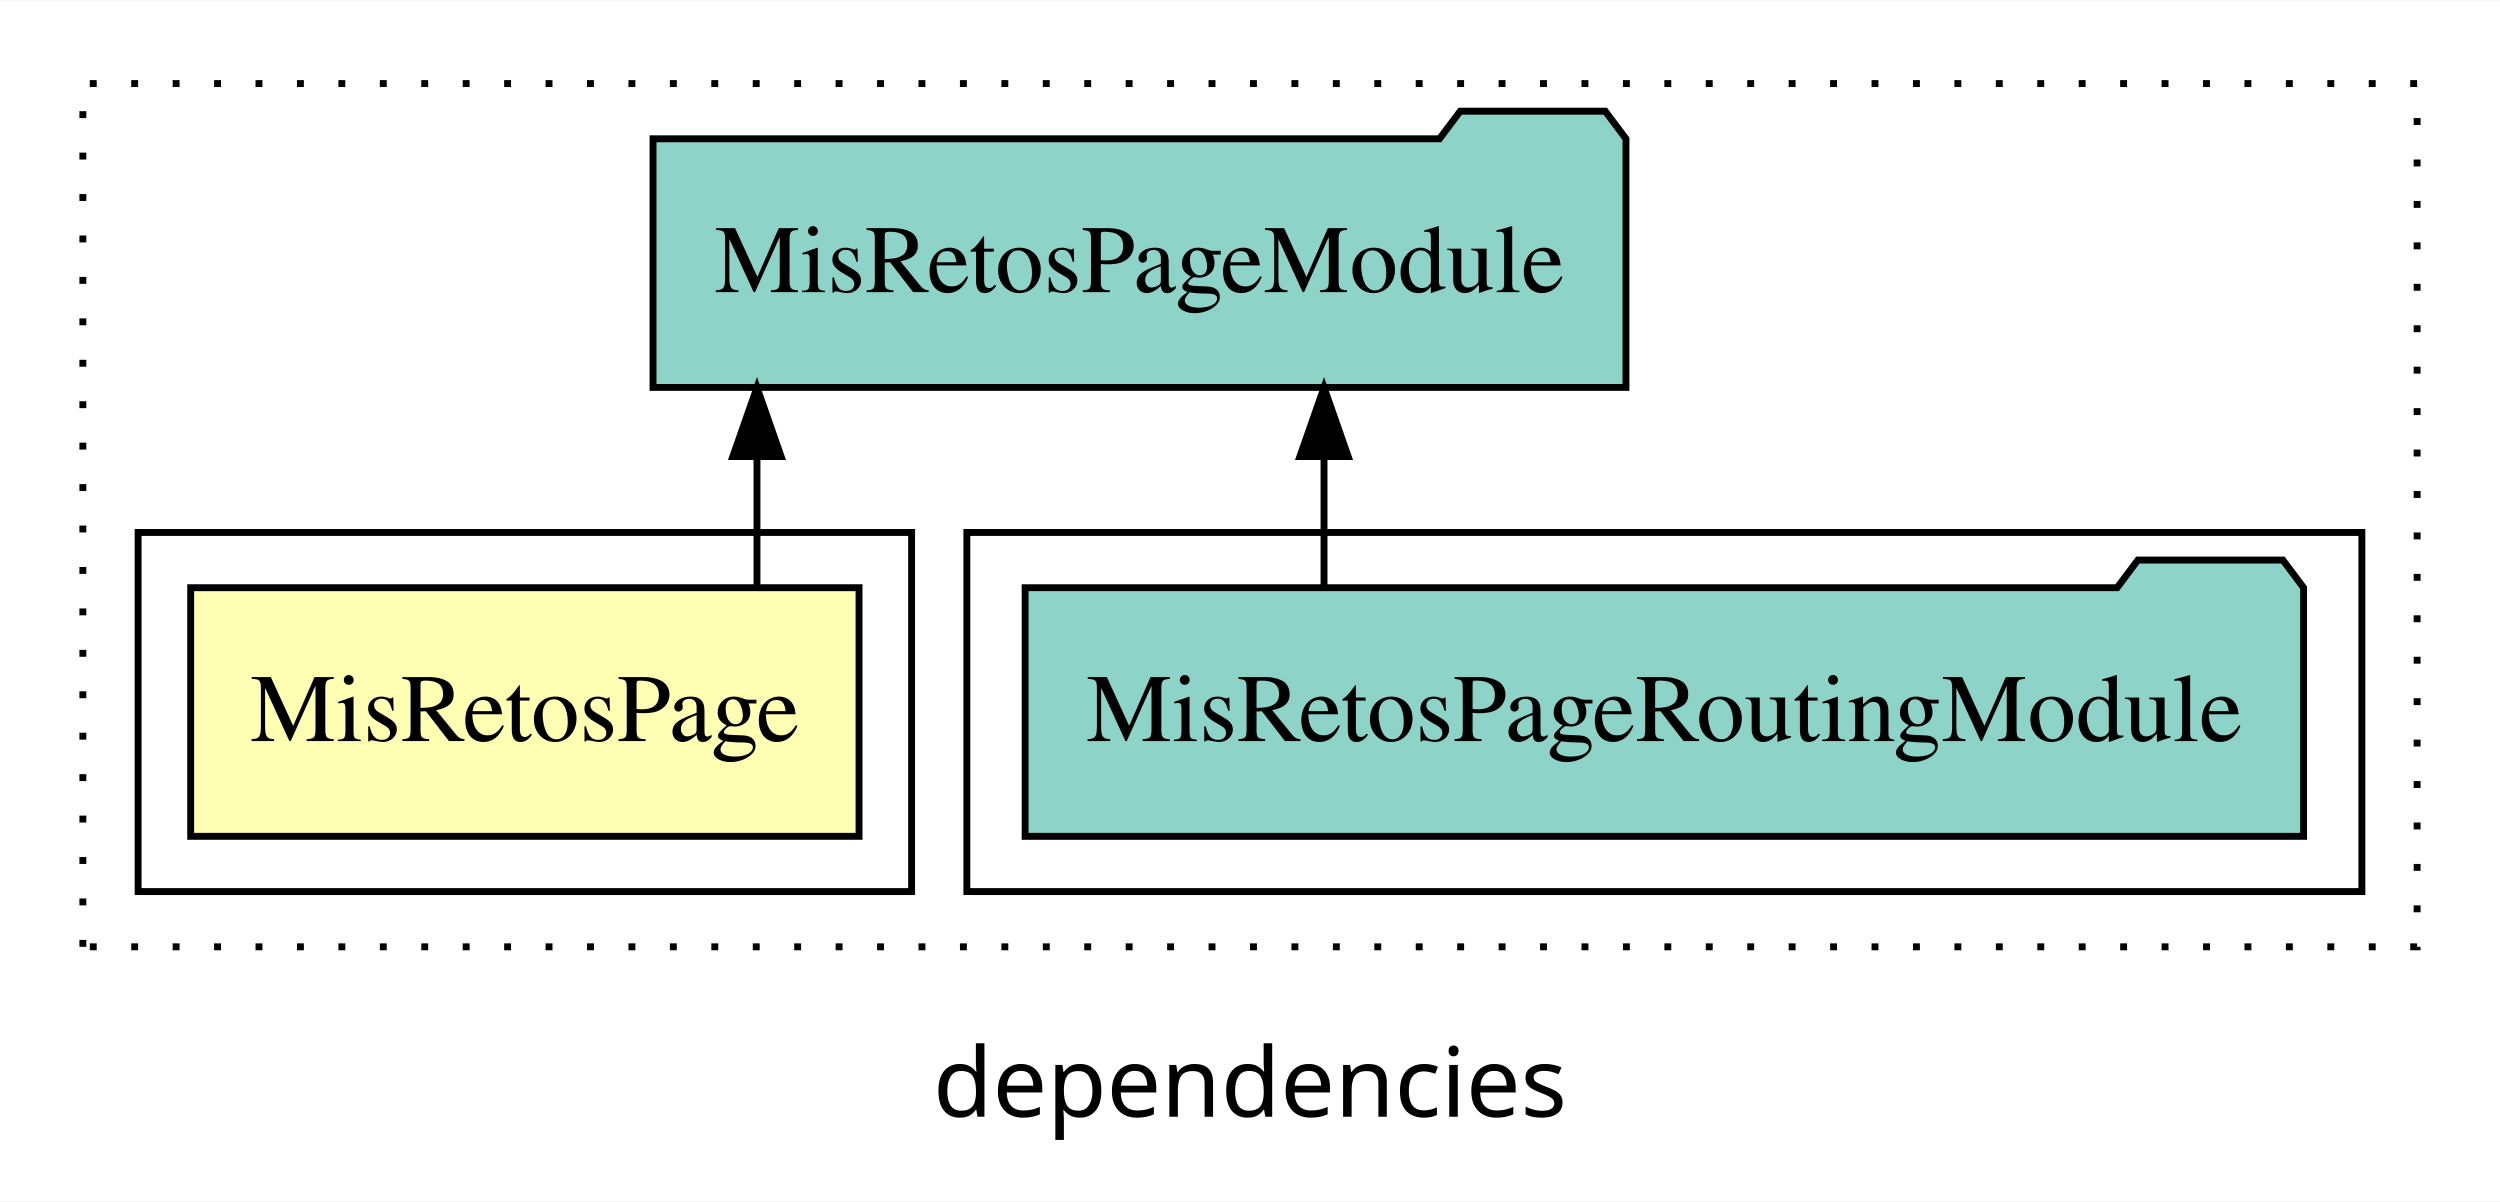
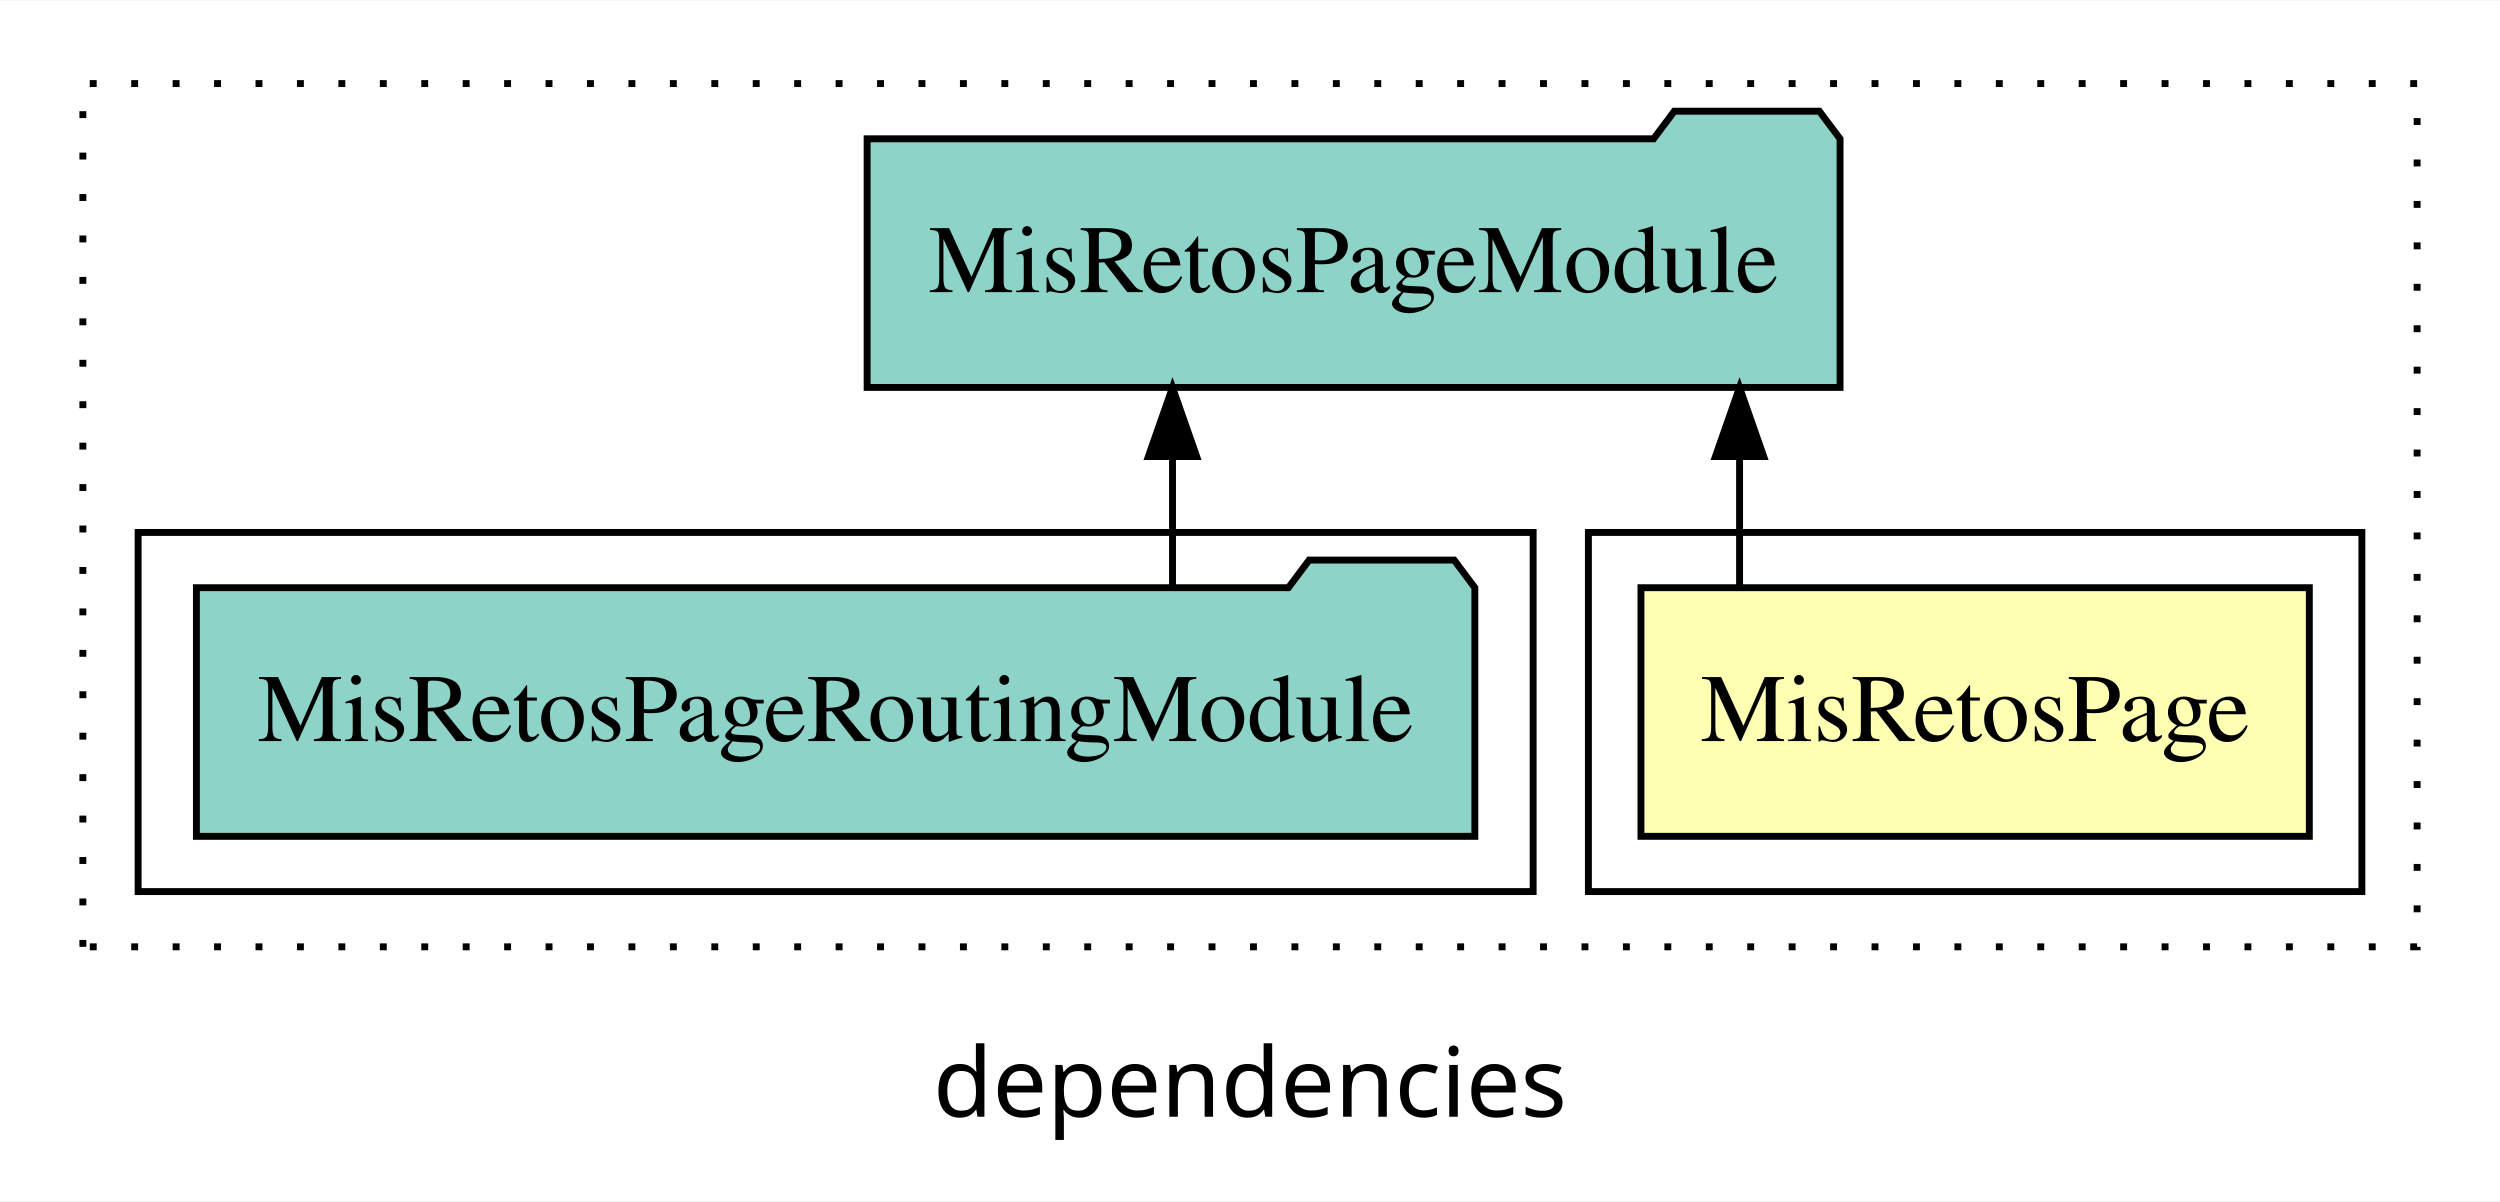
<svg xmlns="http://www.w3.org/2000/svg" width="362pt" height="174pt" viewBox="0.00 0.00 362.00 173.80">
  <g id="graph0" class="graph" transform="scale(1 1) rotate(0) translate(4 169.8)">
    <polygon fill="white" stroke="transparent" points="-4,4 -4,-169.8 358,-169.8 358,4 -4,4" />
    <text text-anchor="middle" x="177" y="-8.2" font-family="sans-serif" font-size="14.00">dependencies</text>
    <g id="clust1" class="cluster">
      <polygon fill="none" stroke="black" stroke-dasharray="1,5" points="8,-32.8 8,-157.8 346,-157.8 346,-32.8 8,-32.8" />
    </g>
+     <g id="clust2" class="cluster">
+       <polygon fill="none" stroke="black" points="226,-40.8 226,-92.8 338,-92.8 338,-40.8 226,-40.8" />
+     </g>
    <g id="clust4" class="cluster">
-       <polygon fill="none" stroke="black" points="136,-40.8 136,-92.8 338,-92.8 338,-40.8 136,-40.8" />
-     </g>
-     <g id="clust2" class="cluster">
-       <polygon fill="none" stroke="black" points="16,-40.8 16,-92.8 128,-92.8 128,-40.8 16,-40.8" />
+       <polygon fill="none" stroke="black" points="16,-40.8 16,-92.8 218,-92.8 218,-40.8 16,-40.8" />
    </g>
    <g id="node1" class="node">
-       <polygon fill="#ffffb3" stroke="black" points="120.39,-84.8 23.61,-84.8 23.61,-48.8 120.39,-48.8 120.39,-84.8" />
-       <text text-anchor="middle" x="72" y="-62.6" font-family="Times,serif" font-size="14.00">MisRetosPage</text>
+       <polygon fill="#ffffb3" stroke="black" points="330.39,-84.8 233.61,-84.8 233.61,-48.8 330.39,-48.8 330.39,-84.8" />
+       <text text-anchor="middle" x="282" y="-62.6" font-family="Times,serif" font-size="14.00">MisRetosPage</text>
    </g>
    <g id="node2" class="node">
-       <polygon fill="#8dd3c7" stroke="black" points="231.44,-149.8 228.44,-153.8 207.44,-153.8 204.44,-149.8 90.56,-149.8 90.56,-113.8 231.44,-113.8 231.44,-149.8" />
-       <text text-anchor="middle" x="161" y="-127.6" font-family="Times,serif" font-size="14.00">MisRetosPageModule</text>
+       <polygon fill="#8dd3c7" stroke="black" points="262.44,-149.8 259.44,-153.8 238.44,-153.8 235.44,-149.8 121.56,-149.8 121.56,-113.8 262.44,-113.8 262.44,-149.8" />
+       <text text-anchor="middle" x="192" y="-127.6" font-family="Times,serif" font-size="14.00">MisRetosPageModule</text>
    </g>
    <g id="edge1" class="edge">
-       <path fill="none" stroke="black" d="M105.61,-84.91C105.61,-84.91 105.61,-103.79 105.61,-103.79" />
-       <polygon fill="black" stroke="black" points="102.11,-103.79 105.61,-113.79 109.11,-103.79 102.11,-103.79" />
+       <path fill="none" stroke="black" d="M247.89,-84.91C247.89,-84.91 247.89,-103.79 247.89,-103.79" />
+       <polygon fill="black" stroke="black" points="244.39,-103.79 247.89,-113.79 251.39,-103.79 244.39,-103.79" />
    </g>
    <g id="node3" class="node">
-       <polygon fill="#8dd3c7" stroke="black" points="329.56,-84.8 326.56,-88.8 305.56,-88.8 302.56,-84.8 144.44,-84.8 144.44,-48.8 329.56,-48.8 329.56,-84.8" />
-       <text text-anchor="middle" x="237" y="-62.6" font-family="Times,serif" font-size="14.00">MisRetosPageRoutingModule</text>
+       <polygon fill="#8dd3c7" stroke="black" points="209.56,-84.8 206.56,-88.8 185.56,-88.8 182.56,-84.8 24.44,-84.8 24.44,-48.8 209.56,-48.8 209.56,-84.8" />
+       <text text-anchor="middle" x="117" y="-62.6" font-family="Times,serif" font-size="14.00">MisRetosPageRoutingModule</text>
    </g>
    <g id="edge2" class="edge">
-       <path fill="none" stroke="black" d="M187.72,-84.91C187.72,-84.91 187.72,-103.79 187.72,-103.79" />
-       <polygon fill="black" stroke="black" points="184.22,-103.79 187.72,-113.79 191.22,-103.79 184.22,-103.79" />
+       <path fill="none" stroke="black" d="M165.78,-84.91C165.78,-84.91 165.78,-103.79 165.78,-103.79" />
+       <polygon fill="black" stroke="black" points="162.28,-103.79 165.78,-113.79 169.28,-103.79 162.28,-103.79" />
    </g>
  </g>
</svg>
